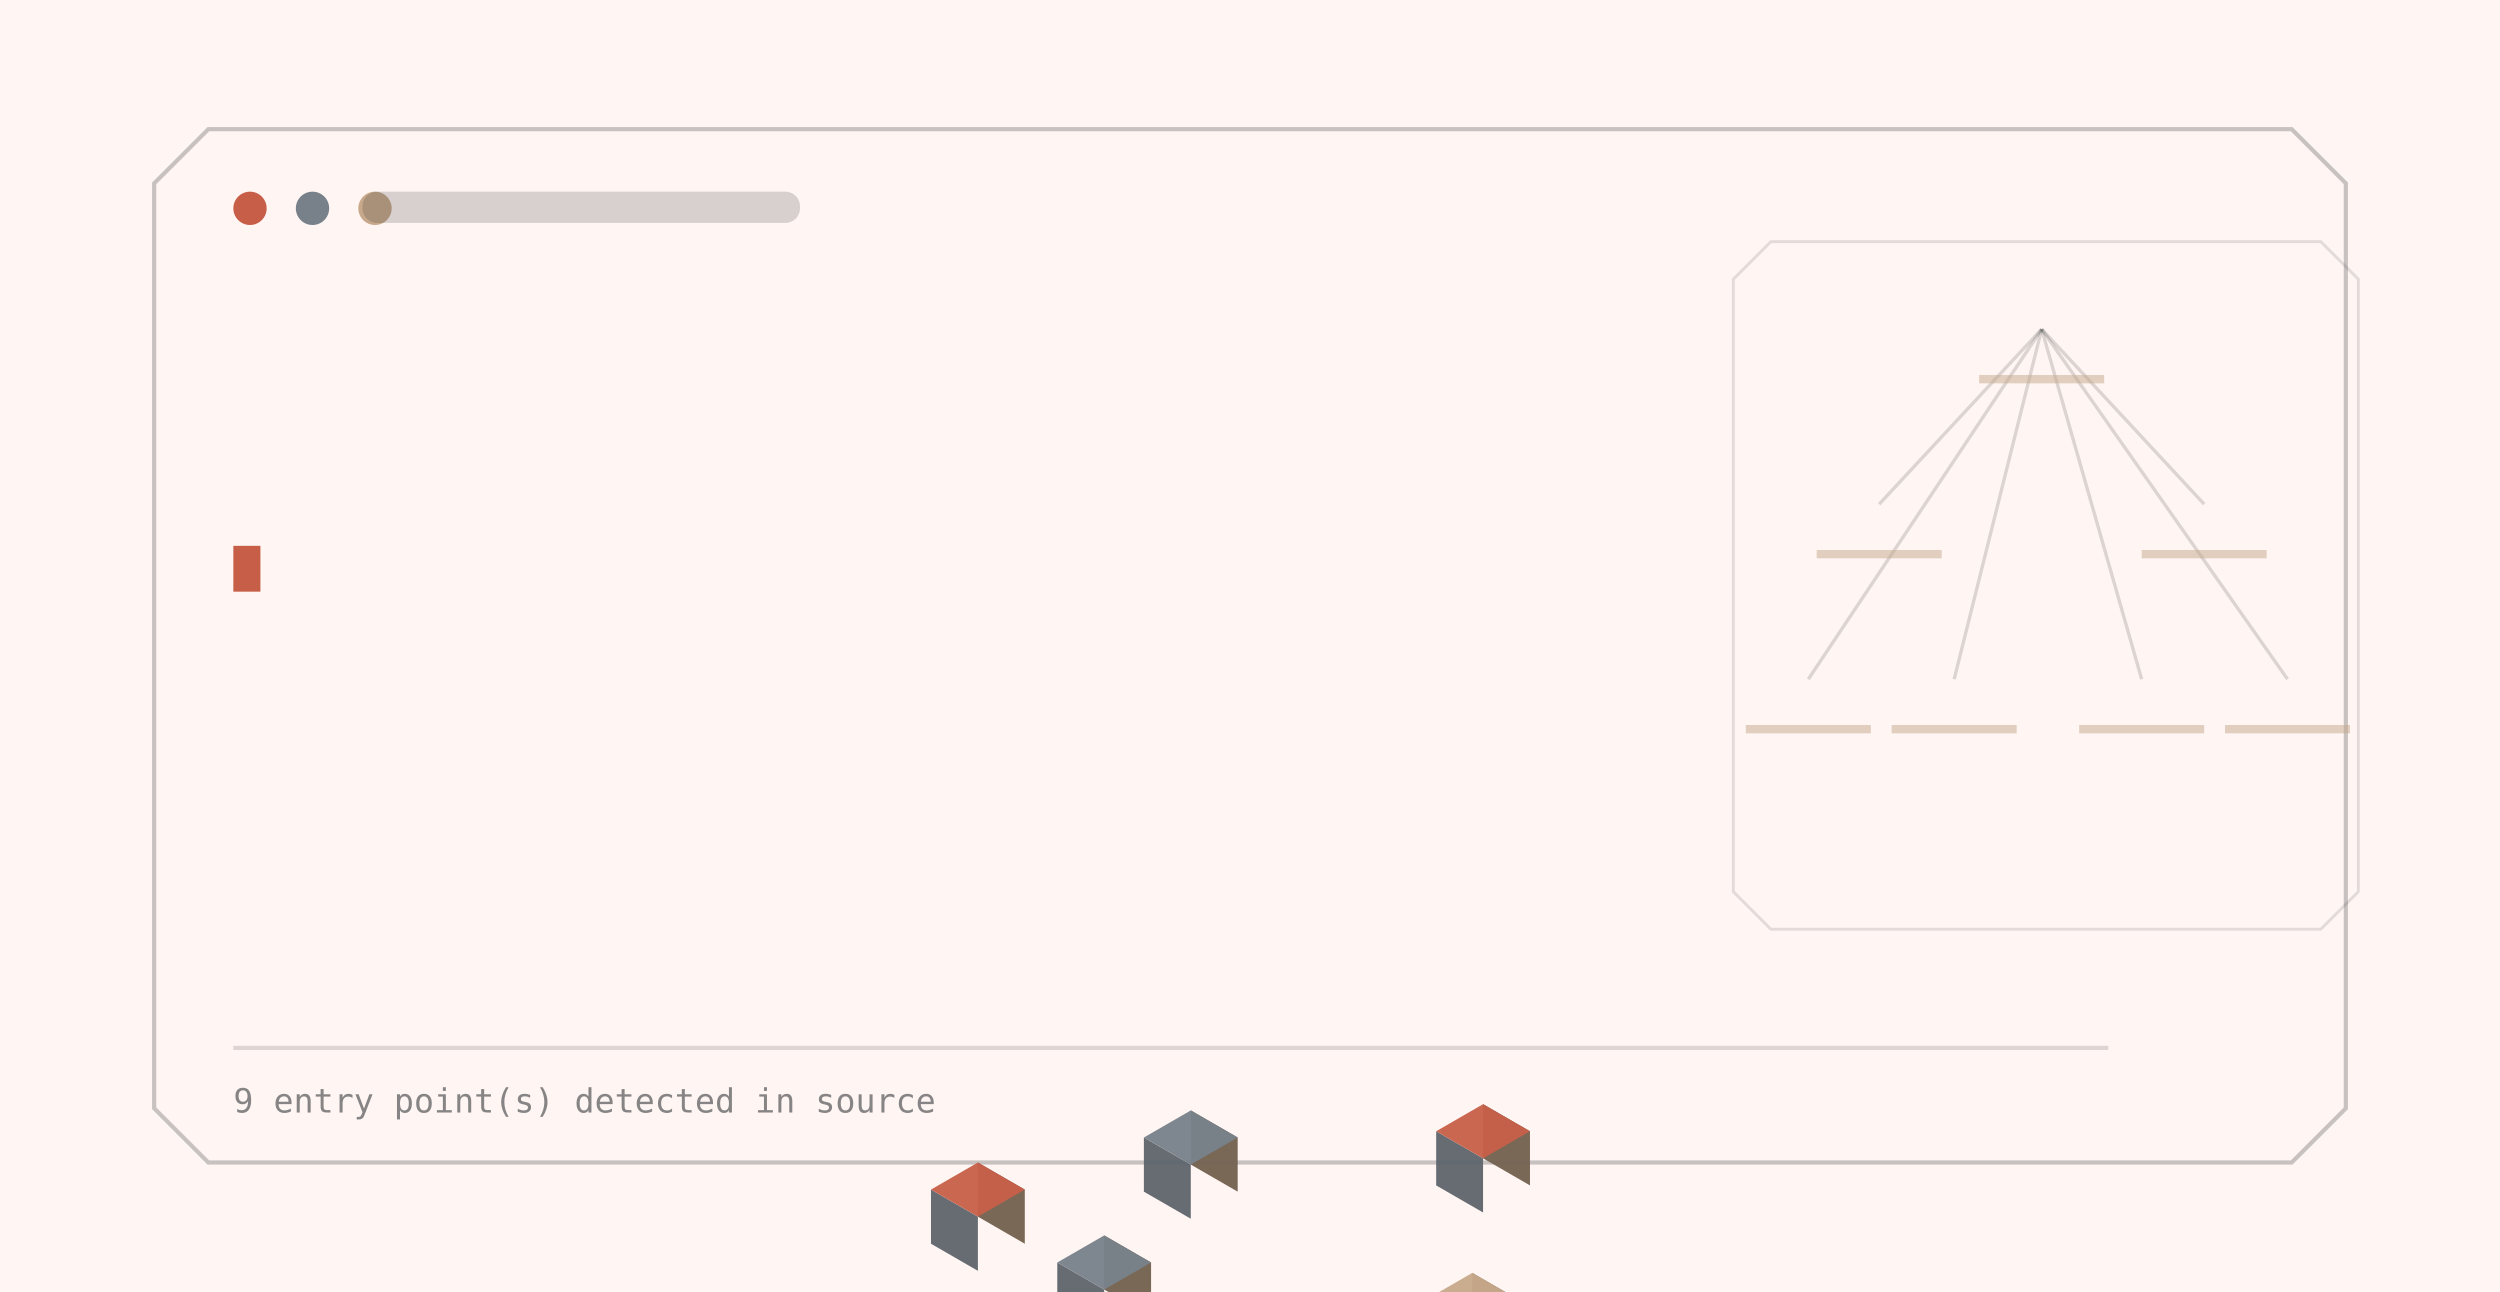
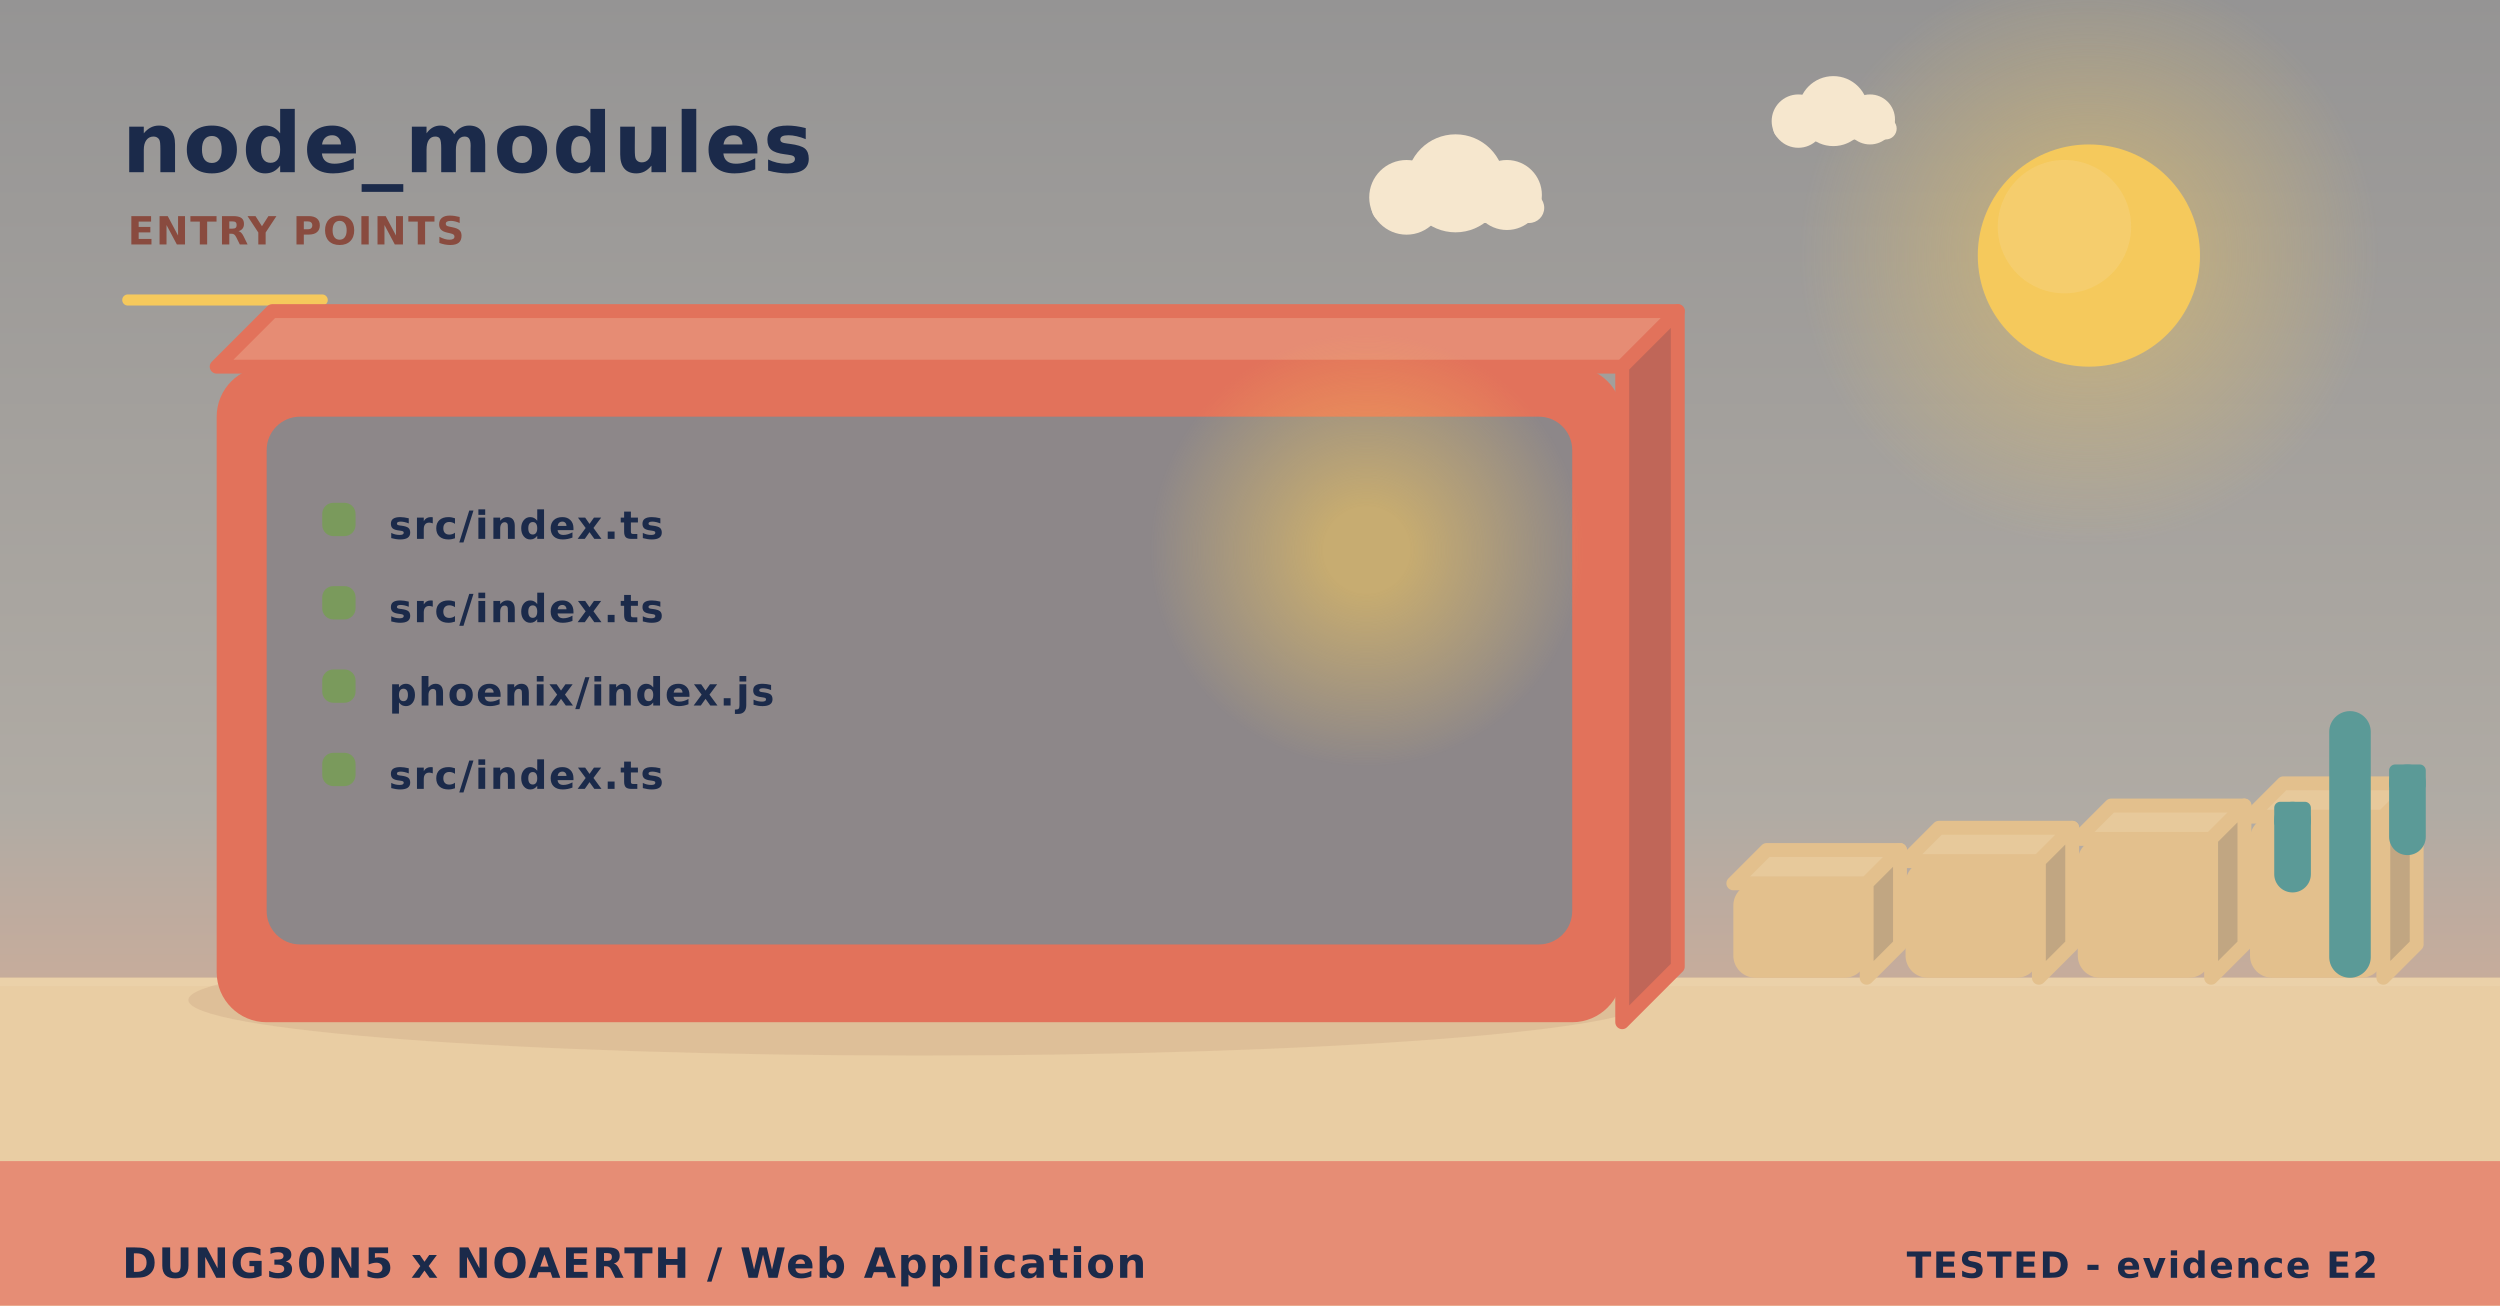
- <svg xmlns="http://www.w3.org/2000/svg" viewBox="0 0 1200 620" width="1200" height="620" role="img" aria-label="node_modules command surface">
-   <rect width="1200" height="620" fill="#fff5f2" />
-   <defs>
-     <linearGradient id="gt" x1="0" y1="0" x2="1" y2="1">
-       <stop offset="0%" stop-color="#c75f48" />
-       <stop offset="100%" stop-color="#78818a" />
-     </linearGradient>
-   </defs>
-   <path d="M100.00,62.00 H1100.00 L1126.00,88.00 V532.00 L1100.00,558.00 H100.00 L74.00,532.00 V88.00 Z" fill="none" stroke="rgba(37,40,46,0.300)" stroke-width="2.00" opacity="0.85" />
-   <circle cx="120.00" cy="100.00" r="8.00" fill="#c75f48" opacity="1.00" />
-   <circle cx="150.00" cy="100.00" r="8.00" fill="#78818a" opacity="1.00" />
-   <circle cx="180.00" cy="100.00" r="8.00" fill="#c7a88a" opacity="1.00" />
-   <rect x="174.00" y="92.00" width="210.00" height="15.00" rx="7.00" fill="rgba(37,40,46,0.180)" opacity="1.00" />
-   <text x="112" y="148" font-family="ui-monospace,SFMono-Regular,Menlo,monospace" font-size="21" fill="rgba(37,40,46,0.800)" opacity="0">src/index.ts<animate attributeName="opacity" values="0;1;1;0" dur="1.5s" begin="0.0s" repeatCount="indefinite" />
-   </text>
-   <text x="112" y="182" font-family="ui-monospace,SFMono-Regular,Menlo,monospace" font-size="21" fill="rgba(37,40,46,0.800)" opacity="0">src/index.ts<animate attributeName="opacity" values="0;1;1;0" dur="1.5s" begin="1.5s" repeatCount="indefinite" />
-   </text>
-   <text x="112" y="216" font-family="ui-monospace,SFMono-Regular,Menlo,monospace" font-size="21" fill="rgba(37,40,46,0.800)" opacity="0">phoenix/index.js<animate attributeName="opacity" values="0;1;1;0" dur="1.5s" begin="3.0s" repeatCount="indefinite" />
-   </text>
-   <text x="112" y="250" font-family="ui-monospace,SFMono-Regular,Menlo,monospace" font-size="21" fill="rgba(37,40,46,0.800)" opacity="0">src/index.ts<animate attributeName="opacity" values="0;1;1;0" dur="1.5s" begin="4.5s" repeatCount="indefinite" />
-   </text>
-   <rect x="112" y="262" width="13" height="22" fill="#c75f48">
-     <animate attributeName="opacity" values="1;0;1" dur="1.05s" begin="0s" repeatCount="indefinite" />
-   </rect>
-   <path d="M850.00,116.00 H1114.00 L1132.00,134.00 V428.00 L1114.00,446.00 H850.00 L832.00,428.00 V134.00 Z" fill="none" stroke="rgba(37,40,46,0.180)" stroke-width="1.40" opacity="0.70" />
-   <line x1="980.00" y1="158.00" x2="902.00" y2="242.00" stroke="rgba(37,40,46,0.300)" stroke-width="1.60" opacity="0.55" />
-   <line x1="980.00" y1="158.00" x2="1058.00" y2="242.00" stroke="rgba(37,40,46,0.300)" stroke-width="1.60" opacity="0.55" />
-   <line x1="980.00" y1="158.00" x2="868.00" y2="326.00" stroke="rgba(37,40,46,0.300)" stroke-width="1.60" opacity="0.55" />
-   <line x1="980.00" y1="158.00" x2="938.00" y2="326.00" stroke="rgba(37,40,46,0.300)" stroke-width="1.60" opacity="0.55" />
-   <line x1="980.00" y1="158.00" x2="1028.00" y2="326.00" stroke="rgba(37,40,46,0.300)" stroke-width="1.60" opacity="0.55" />
-   <line x1="980.00" y1="158.00" x2="1098.00" y2="326.00" stroke="rgba(37,40,46,0.300)" stroke-width="1.60" opacity="0.55" />
-   <polygon points="711.87,556.00 734.39,569.00 734.39,543.00 711.87,530.00" fill="#736150" opacity="0.95" />
-   <polygon points="689.36,569.00 711.87,582.00 711.87,556.00 689.36,543.00" fill="#5e656c" opacity="0.95" />
-   <polygon points="711.87,530.00 734.39,543.00 711.87,556.00 689.36,543.00" fill="#c75f48" opacity="0.95" />
+ <svg xmlns="http://www.w3.org/2000/svg" width="900" height="470" viewBox="0 0 900 470" role="img" aria-label="node_modules - how it is operated">
+   <linearGradient id="skyt" x1="0" y1="0" x2="0" y2="1">
+     <stop offset="0" stop-color="#959494" />
+     <stop offset="0.62" stop-color="#b0aba4" />
+     <stop offset="1" stop-color="#f3ad8a" />
+   </linearGradient>
+   <rect width="900" height="470" fill="url(#skyt)" />
+   <radialGradient id="sunt">
+     <stop offset="0.35" stop-color="#f5c95c" stop-opacity="0.34" />
+     <stop offset="1" stop-color="#f5c95c" stop-opacity="0" />
+   </radialGradient>
+   <circle cx="752" cy="92" r="104" fill="url(#sunt)" />
+   <circle cx="752" cy="92" r="40" fill="#f5c95c" />
+   <circle cx="743.2" cy="81.6" r="24" fill="#f5d27e" opacity="0.5" />
  <g>
-     <rect x="950.00" y="180.00" width="60.00" height="4.00" rx="0.00" fill="rgba(199,168,138,0.500)" opacity="1.00" />
-     <animate attributeName="opacity" values="0.25;1.0;0.25" dur="9.9s" begin="0.0s" repeatCount="indefinite" />
+     <circle cx="524" cy="66" r="17.64" fill="#f6e7ce" />
+     <circle cx="506.36" cy="71.04" r="13.44" fill="#f6e7ce" />
+     <circle cx="542.48" cy="70.2" r="12.6" fill="#f6e7ce" />
+     <rect x="493.76" y="69.36" width="62.16" height="10.92" rx="5.46" fill="#f6e7ce" />
+     <animateTransform attributeName="transform" type="translate" values="0 0;24 0;0 0" dur="36s" begin="0s" repeatCount="indefinite" />
  </g>
-   <polygon points="571.58,559.00 594.09,572.00 594.09,546.00 571.58,533.00" fill="#736150" opacity="0.95" />
-   <polygon points="549.06,572.00 571.58,585.00 571.58,559.00 549.06,546.00" fill="#5e656c" opacity="0.95" />
-   <polygon points="571.58,533.00 594.09,546.00 571.58,559.00 549.06,546.00" fill="#78818a" opacity="0.95" />
  <g>
-     <rect x="872.00" y="264.00" width="60.00" height="4.00" rx="0.00" fill="rgba(199,168,138,0.500)" opacity="1.00" />
-     <animate attributeName="opacity" values="0.25;1.0;0.25" dur="9.9s" begin="0.4s" repeatCount="indefinite" />
+     <circle cx="660" cy="40" r="12.6" fill="#f6e7ce" />
+     <circle cx="647.4" cy="43.6" r="9.6" fill="#f6e7ce" />
+     <circle cx="673.2" cy="43" r="9" fill="#f6e7ce" />
+     <rect x="638.4" y="42.4" width="44.4" height="7.8" rx="3.9" fill="#f6e7ce" />
+     <animateTransform attributeName="transform" type="translate" values="0 0;-18 0;0 0" dur="46s" begin="3s" repeatCount="indefinite" />
  </g>
-   <polygon points="706.68,637.00 729.19,650.00 729.19,624.00 706.68,611.00" fill="#736150" opacity="0.95" />
-   <polygon points="684.16,650.00 706.68,663.00 706.68,637.00 684.16,624.00" fill="#5e656c" opacity="0.95" />
-   <polygon points="706.68,611.00 729.19,624.00 706.68,637.00 684.16,624.00" fill="#c7a88a" opacity="0.95" />
+   <rect x="0" y="352" width="900" height="118" fill="#e9cda3" />
+   <rect x="0" y="352" width="900" height="3" fill="#ebd1a9" />
+   <text x="44" y="62" font-family="Verdana,DejaVu Sans,sans-serif" font-size="30" font-weight="700" letter-spacing="0.6" fill="#1b2a4a" text-anchor="start">node_modules</text>
+   <text x="46" y="88" font-family="Verdana,DejaVu Sans,sans-serif" font-size="14" font-weight="700" letter-spacing="0.6" fill="#894b3f" text-anchor="start">ENTRY POINTS</text>
+   <rect x="44" y="106" width="74" height="4" rx="2" fill="#f5c95c" />
+   <ellipse cx="331" cy="360" rx="263.2" ry="20" fill="rgba(138,90,68,0.11)" />
+   <path d="M78,132 L584,132 L604,112 L98,112 Z" fill="#e68c74" stroke="#e2725b" stroke-width="5" stroke-linejoin="round" />
+   <path d="M584,132 L604,112 L604,348 L584,368 Z" fill="#c06658" stroke="#e2725b" stroke-width="5" stroke-linejoin="round" />
+   <rect x="78" y="132" width="506" height="236" rx="18" fill="#e2725b" />
+   <rect x="96" y="150" width="470" height="190" rx="12" fill="#88888c" opacity="0.94" />
+   <radialGradient id="lamp81088">
+     <stop offset="0.2" stop-color="#f5c95c" stop-opacity="0.55" />
+     <stop offset="1" stop-color="#f5c95c" stop-opacity="0" />
+   </radialGradient>
+   <circle cx="492" cy="198" r="78" fill="url(#lamp81088)" />
+   <rect x="116" y="181" width="12" height="12" rx="4" fill="#7a9a5c" />
  <g>
-     <rect x="1028.00" y="264.00" width="60.00" height="4.00" rx="0.00" fill="rgba(199,168,138,0.500)" opacity="1.00" />
-     <animate attributeName="opacity" values="0.25;1.0;0.25" dur="9.9s" begin="0.8s" repeatCount="indefinite" />
+     <text x="140" y="194" font-family="Verdana,DejaVu Sans,sans-serif" font-size="14" font-weight="700" letter-spacing="0.6" fill="#1b2a4a" text-anchor="start">src/index.ts</text>
+     <animateTransform attributeName="transform" type="translate" values="0 10;0 0" dur="0.7s" begin="0.4s" fill="freeze" />
  </g>
-   <polygon points="469.39,584.00 491.90,597.00 491.90,571.00 469.39,558.00" fill="#736150" opacity="0.95" />
-   <polygon points="446.87,597.00 469.39,610.00 469.39,584.00 446.87,571.00" fill="#5e656c" opacity="0.95" />
-   <polygon points="469.39,558.00 491.90,571.00 469.39,584.00 446.87,571.00" fill="#c75f48" opacity="0.95" />
+   <rect x="116" y="211" width="12" height="12" rx="4" fill="#7a9a5c" />
  <g>
-     <rect x="838.00" y="348.00" width="60.00" height="4.00" rx="0.00" fill="rgba(199,168,138,0.500)" opacity="1.00" />
-     <animate attributeName="opacity" values="0.25;1.0;0.25" dur="9.9s" begin="1.2s" repeatCount="indefinite" />
+     <text x="140" y="224" font-family="Verdana,DejaVu Sans,sans-serif" font-size="14" font-weight="700" letter-spacing="0.6" fill="#1b2a4a" text-anchor="start">src/index.ts</text>
+     <animateTransform attributeName="transform" type="translate" values="0 10;0 0" dur="0.7s" begin="0.7s" fill="freeze" />
  </g>
-   <polygon points="530.01,619.00 552.52,632.00 552.52,606.00 530.01,593.00" fill="#736150" opacity="0.95" />
-   <polygon points="507.49,632.00 530.01,645.00 530.01,619.00 507.49,606.00" fill="#5e656c" opacity="0.95" />
-   <polygon points="530.01,593.00 552.52,606.00 530.01,619.00 507.49,606.00" fill="#78818a" opacity="0.95" />
+   <rect x="116" y="241" width="12" height="12" rx="4" fill="#7a9a5c" />
  <g>
-     <rect x="908.00" y="348.00" width="60.00" height="4.00" rx="0.00" fill="rgba(199,168,138,0.500)" opacity="1.00" />
-     <animate attributeName="opacity" values="0.25;1.0;0.25" dur="9.9s" begin="1.6s" repeatCount="indefinite" />
+     <text x="140" y="254" font-family="Verdana,DejaVu Sans,sans-serif" font-size="14" font-weight="700" letter-spacing="0.6" fill="#1b2a4a" text-anchor="start">phoenix/index.js</text>
+     <animateTransform attributeName="transform" type="translate" values="0 10;0 0" dur="0.7s" begin="1s" fill="freeze" />
  </g>
-   <polygon points="607.95,664.00 630.47,677.00 630.47,651.00 607.95,638.00" fill="#736150" opacity="0.95" />
-   <polygon points="585.43,677.00 607.95,690.00 607.95,664.00 585.43,651.00" fill="#5e656c" opacity="0.95" />
-   <polygon points="607.95,638.00 630.47,651.00 607.95,664.00 585.43,651.00" fill="#c7a88a" opacity="0.95" />
-   <g>
-     <rect x="998.00" y="348.00" width="60.00" height="4.00" rx="0.00" fill="rgba(199,168,138,0.500)" opacity="1.00" />
-     <animate attributeName="opacity" values="0.25;1.0;0.25" dur="9.9s" begin="2.0s" repeatCount="indefinite" />
-   </g>
-   <polygon points="668.57,699.00 691.09,712.00 691.09,686.00 668.57,673.00" fill="#736150" opacity="0.95" />
-   <polygon points="646.05,712.00 668.57,725.00 668.57,699.00 646.05,686.00" fill="#5e656c" opacity="0.95" />
-   <polygon points="668.57,673.00 691.09,686.00 668.57,699.00 646.05,686.00" fill="#c75f48" opacity="0.95" />
-   <g>
-     <rect x="1068.00" y="348.00" width="60.00" height="4.00" rx="0.00" fill="rgba(199,168,138,0.500)" opacity="1.00" />
-     <animate attributeName="opacity" values="0.25;1.0;0.25" dur="9.9s" begin="2.4s" repeatCount="indefinite" />
-   </g>
-   <rect x="112.00" y="502.00" width="900.00" height="2.00" rx="0.00" fill="rgba(37,40,46,0.160)" opacity="1.00" />
-   <text x="112" y="534" font-family="ui-monospace,Menlo,monospace" font-size="16" fill="rgba(37,40,46,0.550)">9 entry point(s) detected in source</text>
+   <rect x="116" y="271" width="12" height="12" rx="4" fill="#7a9a5c" />
+   <text x="140" y="284" font-family="Verdana,DejaVu Sans,sans-serif" font-size="14" font-weight="700" letter-spacing="0.6" fill="#1b2a4a" text-anchor="start">src/index.ts</text>
+   <path d="M624,318 L672,318 L684,306 L636,306 Z" fill="#e7c99b" stroke="#e3c08d" stroke-width="5" stroke-linejoin="round" />
+   <path d="M672,318 L684,306 L684,340 L672,352 Z" fill="#c1a682" stroke="#e3c08d" stroke-width="5" stroke-linejoin="round" />
+   <rect x="624" y="318" width="48" height="34" rx="8" fill="#e3c08d" />
+   <path d="M686,310 L734,310 L746,298 L698,298 Z" fill="#e7c99b" stroke="#e3c08d" stroke-width="5" stroke-linejoin="round" />
+   <path d="M734,310 L746,298 L746,340 L734,352 Z" fill="#c1a682" stroke="#e3c08d" stroke-width="5" stroke-linejoin="round" />
+   <rect x="686" y="310" width="48" height="42" rx="8" fill="#e3c08d" />
+   <path d="M748,302 L796,302 L808,290 L760,290 Z" fill="#e7c99b" stroke="#e3c08d" stroke-width="5" stroke-linejoin="round" />
+   <path d="M796,302 L808,290 L808,340 L796,352 Z" fill="#c1a682" stroke="#e3c08d" stroke-width="5" stroke-linejoin="round" />
+   <rect x="748" y="302" width="48" height="50" rx="8" fill="#e3c08d" />
+   <path d="M810,294 L858,294 L870,282 L822,282 Z" fill="#e7c99b" stroke="#e3c08d" stroke-width="5" stroke-linejoin="round" />
+   <path d="M858,294 L870,282 L870,340 L858,352 Z" fill="#c1a682" stroke="#e3c08d" stroke-width="5" stroke-linejoin="round" />
+   <rect x="810" y="294" width="48" height="58" rx="8" fill="#e3c08d" />
+   <rect x="838.52" y="256" width="14.96" height="96" rx="7.48" fill="#5b9a97" />
+   <rect x="818.72" y="288.64" width="13.2" height="32.64" rx="6.6" fill="#5b9a97" />
+   <rect x="818.72" y="288.64" width="13.2" height="9.6" rx="2.2" fill="#5b9a97" />
+   <rect x="860.08" y="275.2" width="13.2" height="32.64" rx="6.6" fill="#5b9a97" />
+   <rect x="860.08" y="275.2" width="13.2" height="9.6" rx="2.2" fill="#5b9a97" />
+   <rect x="0" y="418" width="900" height="52" rx="0" fill="#e68972" opacity="0.94" />
+   <text x="44" y="460" font-family="Verdana,DejaVu Sans,sans-serif" font-size="15" font-weight="700" letter-spacing="0.6" fill="#1b2a4a" text-anchor="start">DUNG30N5 x NOAERTH  /  Web Application</text>
+   <text x="856" y="460" font-family="Verdana,DejaVu Sans,sans-serif" font-size="13" font-weight="700" letter-spacing="0.6" fill="#1b2a4a" text-anchor="end">TESTED  -  evidence E2</text>
</svg>
